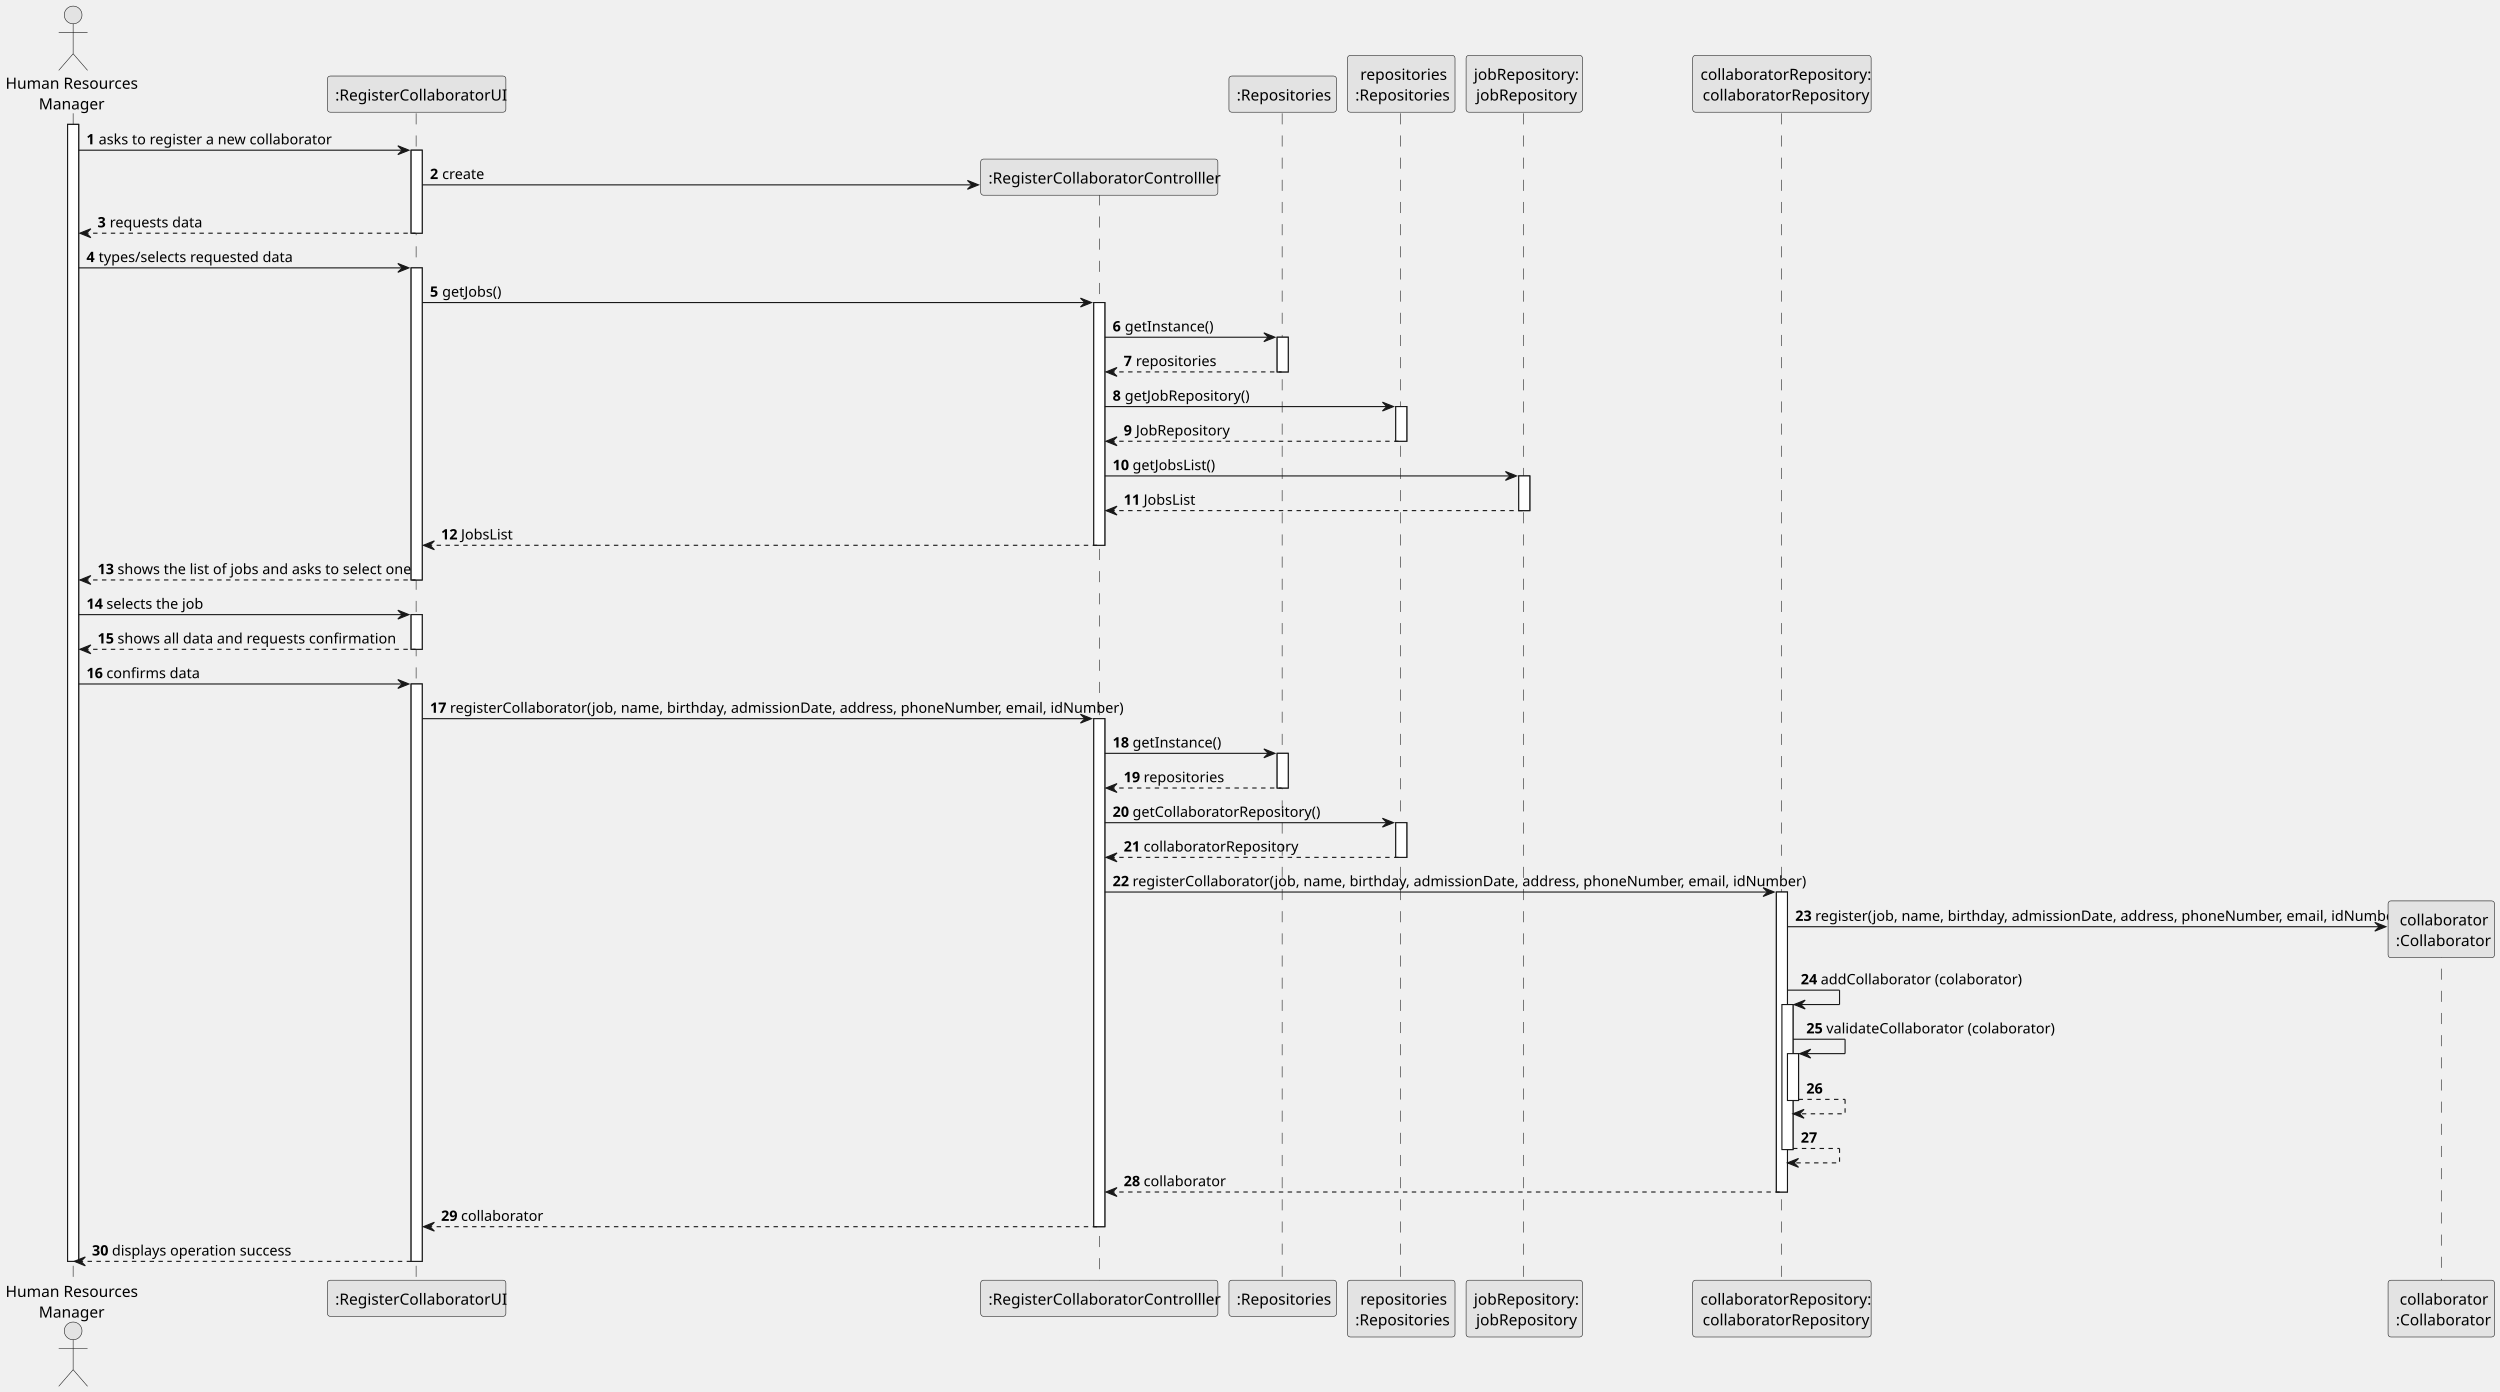
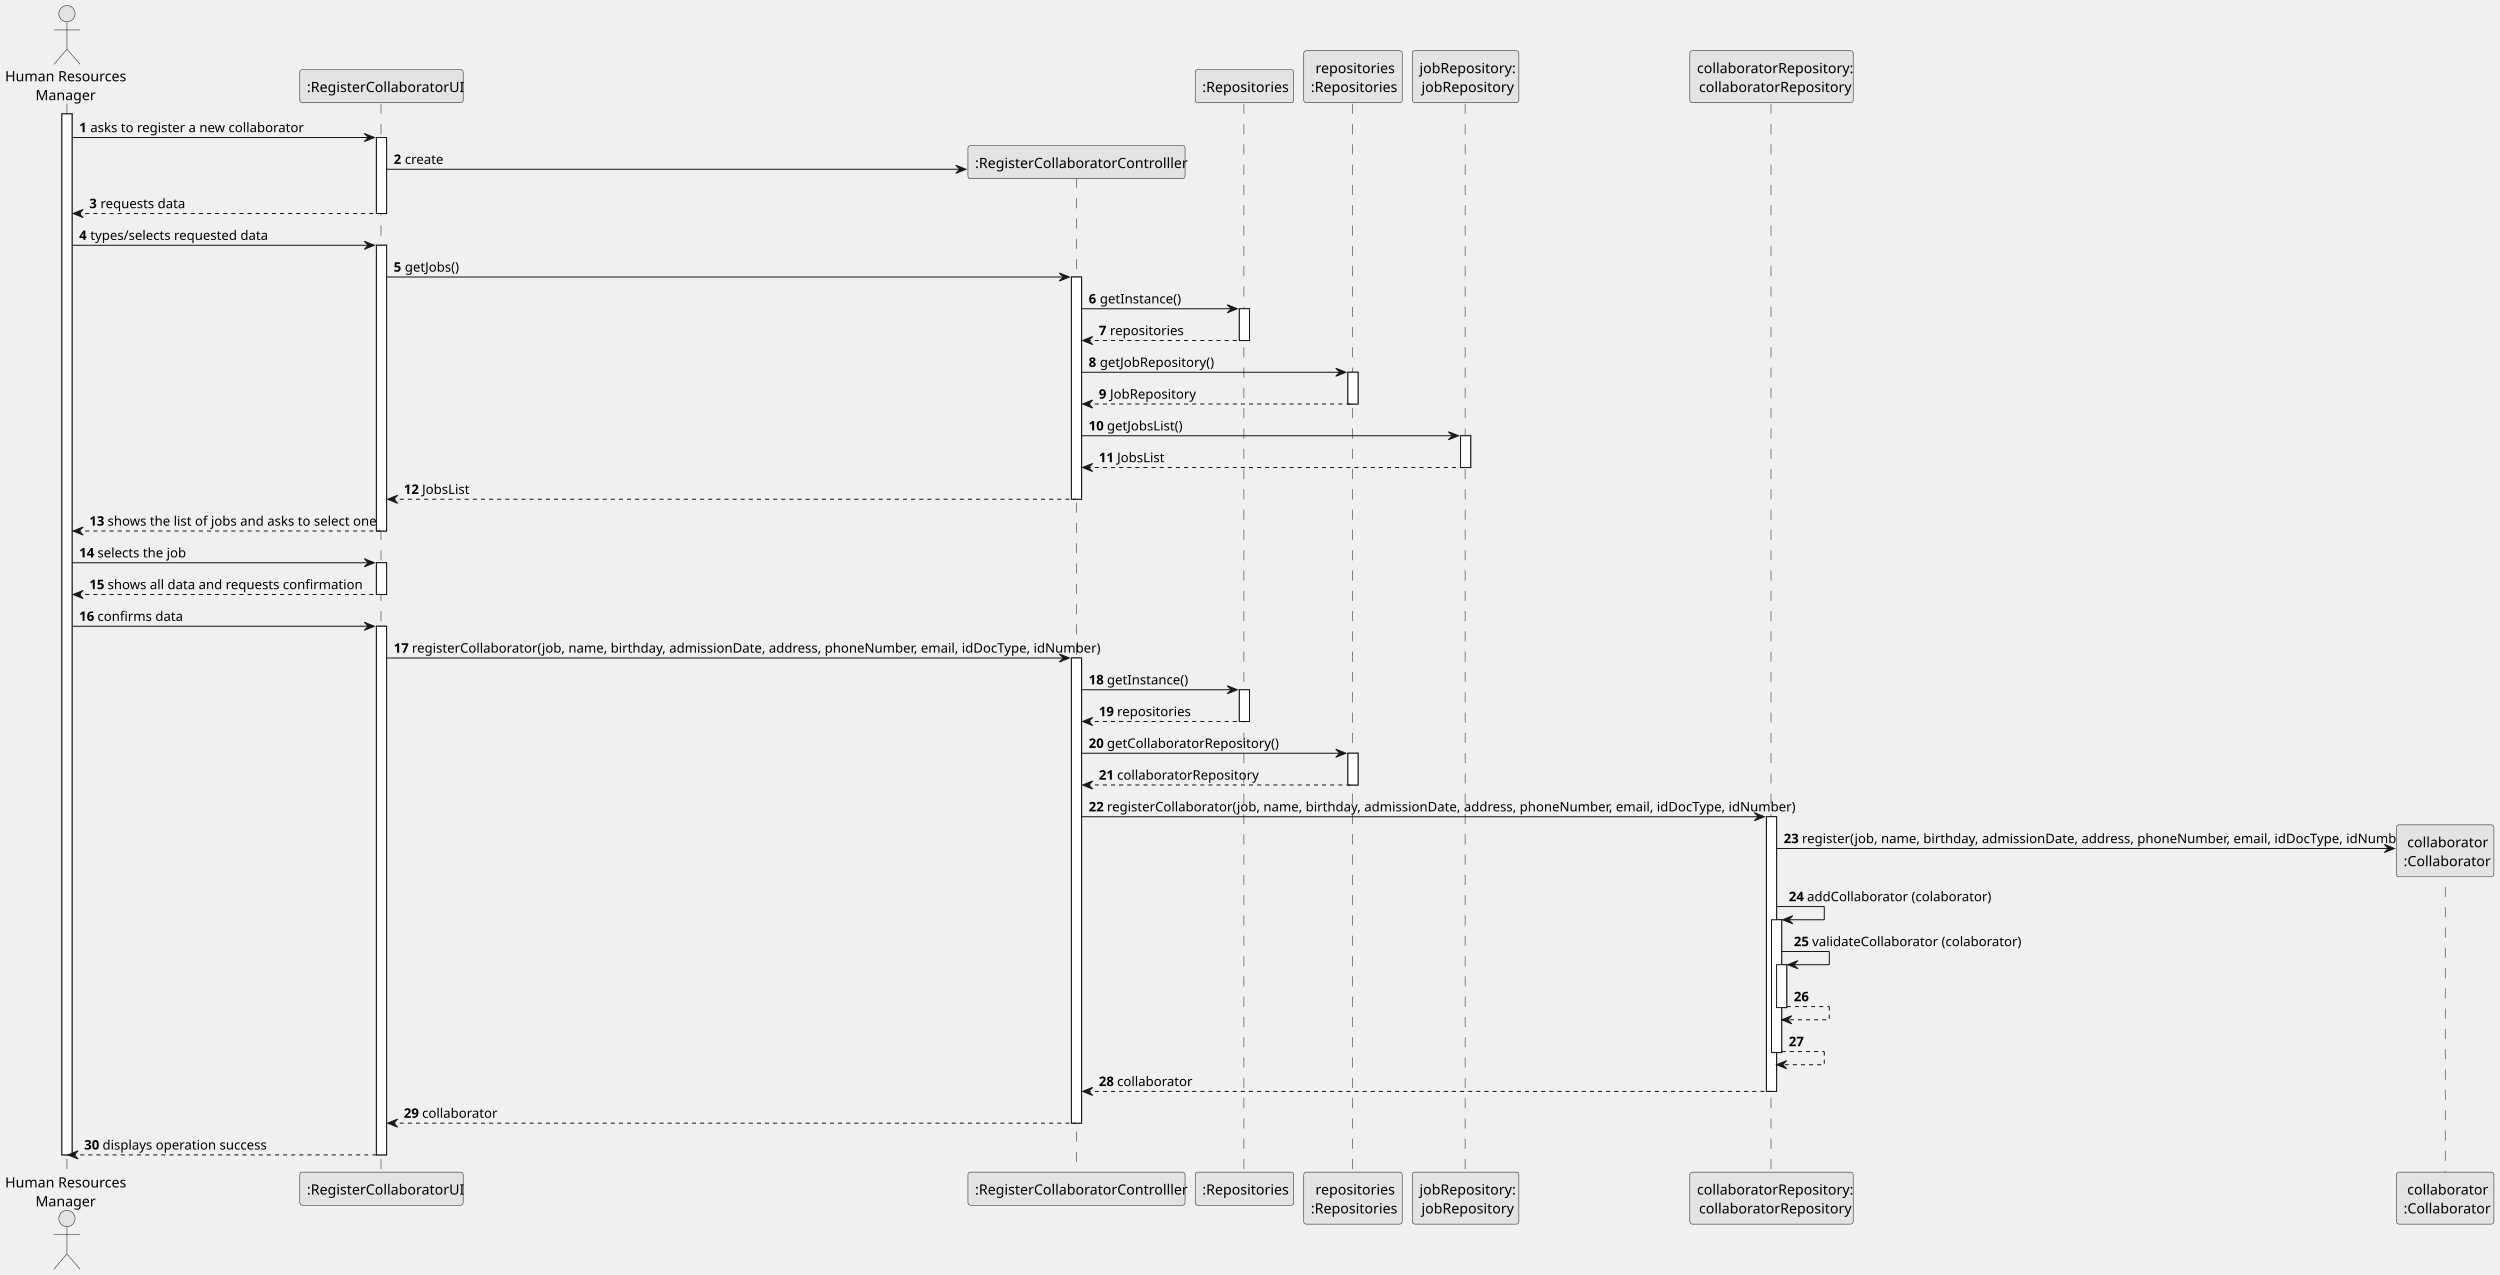
- <svg xmlns="http://www.w3.org/2000/svg" contentStyleType="text/css" height="628.5px" preserveAspectRatio="none" style="width:1128px;height:628px;background:#FFFFFF;" version="1.1" viewBox="0 0 1128 628" width="1128.5px" zoomAndPan="magnify">
+ <svg xmlns="http://www.w3.org/2000/svg" contentStyleType="text/css" height="628.5px" preserveAspectRatio="none" style="width:1232px;height:628px;background:#FFFFFF;" version="1.1" viewBox="0 0 1232 628" width="1232px" zoomAndPan="magnify">
  <defs />
  <g>
    <rect fill="#FFFFFF" height="513.006" style="stroke:#181818;stroke-width:0.5;" width="5" x="30.5" y="56.121" />
    <rect fill="#FFFFFF" height="37.456" style="stroke:#181818;stroke-width:0.5;" width="5" x="185.5" y="67.767" />
    <rect fill="#FFFFFF" height="140.81" style="stroke:#181818;stroke-width:0.5;" width="5" x="185.5" y="120.868" />
    <rect fill="#FFFFFF" height="15.646" style="stroke:#181818;stroke-width:0.5;" width="5" x="185.5" y="277.323" />
    <rect fill="#FFFFFF" height="260.513" style="stroke:#181818;stroke-width:0.5;" width="5" x="185.5" y="308.614" />
-     <rect fill="#FFFFFF" height="109.519" style="stroke:#181818;stroke-width:0.5;" width="5" x="493.5" y="136.514" />
-     <rect fill="#FFFFFF" height="229.222" style="stroke:#181818;stroke-width:0.5;" width="5" x="493.5" y="324.26" />
-     <rect fill="#FFFFFF" height="15.646" style="stroke:#181818;stroke-width:0.5;" width="5" x="576.25" y="152.159" />
-     <rect fill="#FFFFFF" height="15.646" style="stroke:#181818;stroke-width:0.5;" width="5" x="576.25" y="339.905" />
-     <rect fill="#FFFFFF" height="15.646" style="stroke:#181818;stroke-width:0.5;" width="5" x="629.75" y="183.45" />
-     <rect fill="#FFFFFF" height="15.646" style="stroke:#181818;stroke-width:0.5;" width="5" x="629.75" y="371.196" />
-     <rect fill="#FFFFFF" height="15.646" style="stroke:#181818;stroke-width:0.5;" width="5" x="685.25" y="214.741" />
-     <rect fill="#FFFFFF" height="135.349" style="stroke:#181818;stroke-width:0.5;" width="5" x="801.5" y="402.487" />
-     <rect fill="#FFFFFF" height="65.436" style="stroke:#181818;stroke-width:0.5;" width="5" x="804" y="453.254" />
-     <rect fill="#FFFFFF" height="21.145" style="stroke:#181818;stroke-width:0.5;" width="5" x="806.5" y="475.399" />
+     <rect fill="#FFFFFF" height="109.519" style="stroke:#181818;stroke-width:0.5;" width="5" x="528" y="136.514" />
+     <rect fill="#FFFFFF" height="229.222" style="stroke:#181818;stroke-width:0.5;" width="5" x="528" y="324.26" />
+     <rect fill="#FFFFFF" height="15.646" style="stroke:#181818;stroke-width:0.5;" width="5" x="610.75" y="152.159" />
+     <rect fill="#FFFFFF" height="15.646" style="stroke:#181818;stroke-width:0.5;" width="5" x="610.75" y="339.905" />
+     <rect fill="#FFFFFF" height="15.646" style="stroke:#181818;stroke-width:0.5;" width="5" x="664.25" y="183.45" />
+     <rect fill="#FFFFFF" height="15.646" style="stroke:#181818;stroke-width:0.5;" width="5" x="664.25" y="371.196" />
+     <rect fill="#FFFFFF" height="15.646" style="stroke:#181818;stroke-width:0.5;" width="5" x="719.75" y="214.741" />
+     <rect fill="#FFFFFF" height="135.349" style="stroke:#181818;stroke-width:0.5;" width="5" x="870.5" y="402.487" />
+     <rect fill="#FFFFFF" height="65.436" style="stroke:#181818;stroke-width:0.5;" width="5" x="873" y="453.254" />
+     <rect fill="#FFFFFF" height="21.145" style="stroke:#181818;stroke-width:0.5;" width="5" x="875.5" y="475.399" />
    <line style="stroke:#181818;stroke-width:0.25;stroke-dasharray:5.0,5.0;" x1="33" x2="33" y1="51.121" y2="578.127" />
    <line style="stroke:#181818;stroke-width:0.25;stroke-dasharray:5.0,5.0;" x1="187.75" x2="187.75" y1="51.121" y2="578.127" />
-     <line style="stroke:#181818;stroke-width:0.25;stroke-dasharray:5.0,5.0;" x1="496" x2="496" y1="87.672" y2="578.127" />
-     <line style="stroke:#181818;stroke-width:0.25;stroke-dasharray:5.0,5.0;" x1="578.5" x2="578.5" y1="51.121" y2="578.127" />
-     <line style="stroke:#181818;stroke-width:0.25;stroke-dasharray:5.0,5.0;" x1="632" x2="632" y1="51.121" y2="578.127" />
-     <line style="stroke:#181818;stroke-width:0.25;stroke-dasharray:5.0,5.0;" x1="687.5" x2="687.5" y1="51.121" y2="578.127" />
-     <line style="stroke:#181818;stroke-width:0.25;stroke-dasharray:5.0,5.0;" x1="803.75" x2="803.75" y1="51.121" y2="578.127" />
-     <line style="stroke:#181818;stroke-width:0.25;stroke-dasharray:5.0,5.0;" x1="1101.5" x2="1101.5" y1="427.048" y2="578.127" />
+     <line style="stroke:#181818;stroke-width:0.25;stroke-dasharray:5.0,5.0;" x1="530.5" x2="530.5" y1="87.672" y2="578.127" />
+     <line style="stroke:#181818;stroke-width:0.25;stroke-dasharray:5.0,5.0;" x1="613" x2="613" y1="51.121" y2="578.127" />
+     <line style="stroke:#181818;stroke-width:0.25;stroke-dasharray:5.0,5.0;" x1="666.5" x2="666.5" y1="51.121" y2="578.127" />
+     <line style="stroke:#181818;stroke-width:0.25;stroke-dasharray:5.0,5.0;" x1="722" x2="722" y1="51.121" y2="578.127" />
+     <line style="stroke:#181818;stroke-width:0.25;stroke-dasharray:5.0,5.0;" x1="872.75" x2="872.75" y1="51.121" y2="578.127" />
+     <line style="stroke:#181818;stroke-width:0.25;stroke-dasharray:5.0,5.0;" x1="1205" x2="1205" y1="427.048" y2="578.127" />
    <text fill="#000000" font-family="sans-serif" font-size="7" lengthAdjust="spacing" textLength="58" x="2.5" y="40.054">Human Resources</text>
    <text fill="#000000" font-family="sans-serif" font-size="7" lengthAdjust="spacing" textLength="28" x="17.5" y="49.364">Manager</text>
    <ellipse cx="33" cy="6.75" fill="#E3E3E3" rx="4" ry="4" style="stroke:#181818;stroke-width:0.25;" />
    <path d="M33,10.75 L33,24.25 M26.5,14.75 L39.5,14.75 M33,24.25 L26.5,31.75 M33,24.25 L39.5,31.75 " fill="none" style="stroke:#181818;stroke-width:0.25;" />
    <text fill="#000000" font-family="sans-serif" font-size="7" lengthAdjust="spacing" textLength="58" x="2.5" y="585.181">Human Resources</text>
    <text fill="#000000" font-family="sans-serif" font-size="7" lengthAdjust="spacing" textLength="28" x="17.5" y="594.491">Manager</text>
    <ellipse cx="33" cy="600.498" fill="#E3E3E3" rx="4" ry="4" style="stroke:#181818;stroke-width:0.25;" />
    <path d="M33,604.498 L33,617.998 M26.5,608.498 L39.5,608.498 M33,617.998 L26.5,625.498 M33,617.998 L39.5,625.498 " fill="none" style="stroke:#181818;stroke-width:0.25;" />
    <rect fill="#E3E3E3" height="16.311" rx="1.25" ry="1.25" style="stroke:#181818;stroke-width:0.25;" width="80.5" x="147.75" y="34.31" />
    <text fill="#000000" font-family="sans-serif" font-size="7" lengthAdjust="spacing" textLength="73.5" x="151.25" y="45.364">:RegisterCollaboratorUI</text>
    <rect fill="#E3E3E3" height="16.311" rx="1.25" ry="1.25" style="stroke:#181818;stroke-width:0.25;" width="80.5" x="147.75" y="577.627" />
    <text fill="#000000" font-family="sans-serif" font-size="7" lengthAdjust="spacing" textLength="73.5" x="151.25" y="588.681">:RegisterCollaboratorUI</text>
-     <rect fill="#E3E3E3" height="16.311" rx="1.25" ry="1.25" style="stroke:#181818;stroke-width:0.25;" width="107" x="442.5" y="577.627" />
-     <text fill="#000000" font-family="sans-serif" font-size="7" lengthAdjust="spacing" textLength="100" x="446" y="588.681">:RegisterCollaboratorControlller</text>
-     <rect fill="#E3E3E3" height="16.311" rx="1.25" ry="1.25" style="stroke:#181818;stroke-width:0.25;" width="48.5" x="554.5" y="34.31" />
-     <text fill="#000000" font-family="sans-serif" font-size="7" lengthAdjust="spacing" textLength="41.5" x="558" y="45.364">:Repositories</text>
-     <rect fill="#E3E3E3" height="16.311" rx="1.25" ry="1.25" style="stroke:#181818;stroke-width:0.25;" width="48.5" x="554.5" y="577.627" />
-     <text fill="#000000" font-family="sans-serif" font-size="7" lengthAdjust="spacing" textLength="41.5" x="558" y="588.681">:Repositories</text>
-     <rect fill="#E3E3E3" height="25.621" rx="1.25" ry="1.25" style="stroke:#181818;stroke-width:0.25;" width="48.5" x="608" y="25" />
-     <text fill="#000000" font-family="sans-serif" font-size="7" lengthAdjust="spacing" textLength="37" x="613.75" y="36.054">repositories</text>
-     <text fill="#000000" font-family="sans-serif" font-size="7" lengthAdjust="spacing" textLength="41.5" x="611.5" y="45.364">:Repositories</text>
-     <rect fill="#E3E3E3" height="25.621" rx="1.25" ry="1.25" style="stroke:#181818;stroke-width:0.25;" width="48.5" x="608" y="577.627" />
-     <text fill="#000000" font-family="sans-serif" font-size="7" lengthAdjust="spacing" textLength="37" x="613.75" y="588.681">repositories</text>
-     <text fill="#000000" font-family="sans-serif" font-size="7" lengthAdjust="spacing" textLength="41.5" x="611.5" y="597.991">:Repositories</text>
-     <rect fill="#E3E3E3" height="25.621" rx="1.25" ry="1.25" style="stroke:#181818;stroke-width:0.25;" width="52.5" x="661.5" y="25" />
-     <text fill="#000000" font-family="sans-serif" font-size="7" lengthAdjust="spacing" textLength="45.5" x="665" y="36.054">jobRepository:</text>
-     <text fill="#000000" font-family="sans-serif" font-size="7" lengthAdjust="spacing" textLength="43.5" x="666" y="45.364">jobRepository</text>
-     <rect fill="#E3E3E3" height="25.621" rx="1.25" ry="1.25" style="stroke:#181818;stroke-width:0.25;" width="52.5" x="661.5" y="577.627" />
-     <text fill="#000000" font-family="sans-serif" font-size="7" lengthAdjust="spacing" textLength="45.5" x="665" y="588.681">jobRepository:</text>
-     <text fill="#000000" font-family="sans-serif" font-size="7" lengthAdjust="spacing" textLength="43.5" x="666" y="597.991">jobRepository</text>
-     <rect fill="#E3E3E3" height="25.621" rx="1.25" ry="1.25" style="stroke:#181818;stroke-width:0.25;" width="80.5" x="763.75" y="25" />
-     <text fill="#000000" font-family="sans-serif" font-size="7" lengthAdjust="spacing" textLength="73.5" x="767.25" y="36.054">collaboratorRepository:</text>
-     <text fill="#000000" font-family="sans-serif" font-size="7" lengthAdjust="spacing" textLength="71.5" x="768.25" y="45.364">collaboratorRepository</text>
-     <rect fill="#E3E3E3" height="25.621" rx="1.25" ry="1.25" style="stroke:#181818;stroke-width:0.25;" width="80.5" x="763.75" y="577.627" />
-     <text fill="#000000" font-family="sans-serif" font-size="7" lengthAdjust="spacing" textLength="73.5" x="767.25" y="588.681">collaboratorRepository:</text>
-     <text fill="#000000" font-family="sans-serif" font-size="7" lengthAdjust="spacing" textLength="71.5" x="768.25" y="597.991">collaboratorRepository</text>
-     <rect fill="#E3E3E3" height="25.621" rx="1.25" ry="1.25" style="stroke:#181818;stroke-width:0.25;" width="48" x="1077.5" y="577.627" />
-     <text fill="#000000" font-family="sans-serif" font-size="7" lengthAdjust="spacing" textLength="37.5" x="1082.75" y="588.681">collaborator</text>
-     <text fill="#000000" font-family="sans-serif" font-size="7" lengthAdjust="spacing" textLength="41" x="1081" y="597.991">:Collaborator</text>
+     <rect fill="#E3E3E3" height="16.311" rx="1.25" ry="1.25" style="stroke:#181818;stroke-width:0.25;" width="107" x="477" y="577.627" />
+     <text fill="#000000" font-family="sans-serif" font-size="7" lengthAdjust="spacing" textLength="100" x="480.5" y="588.681">:RegisterCollaboratorControlller</text>
+     <rect fill="#E3E3E3" height="16.311" rx="1.25" ry="1.25" style="stroke:#181818;stroke-width:0.25;" width="48.5" x="589" y="34.31" />
+     <text fill="#000000" font-family="sans-serif" font-size="7" lengthAdjust="spacing" textLength="41.5" x="592.5" y="45.364">:Repositories</text>
+     <rect fill="#E3E3E3" height="16.311" rx="1.25" ry="1.25" style="stroke:#181818;stroke-width:0.25;" width="48.5" x="589" y="577.627" />
+     <text fill="#000000" font-family="sans-serif" font-size="7" lengthAdjust="spacing" textLength="41.5" x="592.5" y="588.681">:Repositories</text>
+     <rect fill="#E3E3E3" height="25.621" rx="1.25" ry="1.25" style="stroke:#181818;stroke-width:0.25;" width="48.5" x="642.5" y="25" />
+     <text fill="#000000" font-family="sans-serif" font-size="7" lengthAdjust="spacing" textLength="37" x="648.25" y="36.054">repositories</text>
+     <text fill="#000000" font-family="sans-serif" font-size="7" lengthAdjust="spacing" textLength="41.5" x="646" y="45.364">:Repositories</text>
+     <rect fill="#E3E3E3" height="25.621" rx="1.25" ry="1.25" style="stroke:#181818;stroke-width:0.25;" width="48.5" x="642.5" y="577.627" />
+     <text fill="#000000" font-family="sans-serif" font-size="7" lengthAdjust="spacing" textLength="37" x="648.25" y="588.681">repositories</text>
+     <text fill="#000000" font-family="sans-serif" font-size="7" lengthAdjust="spacing" textLength="41.5" x="646" y="597.991">:Repositories</text>
+     <rect fill="#E3E3E3" height="25.621" rx="1.25" ry="1.25" style="stroke:#181818;stroke-width:0.25;" width="52.5" x="696" y="25" />
+     <text fill="#000000" font-family="sans-serif" font-size="7" lengthAdjust="spacing" textLength="45.5" x="699.5" y="36.054">jobRepository:</text>
+     <text fill="#000000" font-family="sans-serif" font-size="7" lengthAdjust="spacing" textLength="43.5" x="700.5" y="45.364">jobRepository</text>
+     <rect fill="#E3E3E3" height="25.621" rx="1.25" ry="1.25" style="stroke:#181818;stroke-width:0.25;" width="52.5" x="696" y="577.627" />
+     <text fill="#000000" font-family="sans-serif" font-size="7" lengthAdjust="spacing" textLength="45.5" x="699.5" y="588.681">jobRepository:</text>
+     <text fill="#000000" font-family="sans-serif" font-size="7" lengthAdjust="spacing" textLength="43.5" x="700.5" y="597.991">jobRepository</text>
+     <rect fill="#E3E3E3" height="25.621" rx="1.25" ry="1.25" style="stroke:#181818;stroke-width:0.25;" width="80.5" x="832.75" y="25" />
+     <text fill="#000000" font-family="sans-serif" font-size="7" lengthAdjust="spacing" textLength="73.5" x="836.25" y="36.054">collaboratorRepository:</text>
+     <text fill="#000000" font-family="sans-serif" font-size="7" lengthAdjust="spacing" textLength="71.5" x="837.25" y="45.364">collaboratorRepository</text>
+     <rect fill="#E3E3E3" height="25.621" rx="1.25" ry="1.25" style="stroke:#181818;stroke-width:0.25;" width="80.5" x="832.75" y="577.627" />
+     <text fill="#000000" font-family="sans-serif" font-size="7" lengthAdjust="spacing" textLength="73.5" x="836.25" y="588.681">collaboratorRepository:</text>
+     <text fill="#000000" font-family="sans-serif" font-size="7" lengthAdjust="spacing" textLength="71.5" x="837.25" y="597.991">collaboratorRepository</text>
+     <rect fill="#E3E3E3" height="25.621" rx="1.25" ry="1.25" style="stroke:#181818;stroke-width:0.25;" width="48" x="1181" y="577.627" />
+     <text fill="#000000" font-family="sans-serif" font-size="7" lengthAdjust="spacing" textLength="37.5" x="1186.25" y="588.681">collaborator</text>
+     <text fill="#000000" font-family="sans-serif" font-size="7" lengthAdjust="spacing" textLength="41" x="1184.5" y="597.991">:Collaborator</text>
    <rect fill="#FFFFFF" height="513.006" style="stroke:#181818;stroke-width:0.5;" width="5" x="30.5" y="56.121" />
    <rect fill="#FFFFFF" height="37.456" style="stroke:#181818;stroke-width:0.5;" width="5" x="185.5" y="67.767" />
    <rect fill="#FFFFFF" height="140.81" style="stroke:#181818;stroke-width:0.5;" width="5" x="185.5" y="120.868" />
    <rect fill="#FFFFFF" height="15.646" style="stroke:#181818;stroke-width:0.5;" width="5" x="185.5" y="277.323" />
    <rect fill="#FFFFFF" height="260.513" style="stroke:#181818;stroke-width:0.5;" width="5" x="185.5" y="308.614" />
-     <rect fill="#FFFFFF" height="109.519" style="stroke:#181818;stroke-width:0.5;" width="5" x="493.5" y="136.514" />
-     <rect fill="#FFFFFF" height="229.222" style="stroke:#181818;stroke-width:0.5;" width="5" x="493.5" y="324.26" />
-     <rect fill="#FFFFFF" height="15.646" style="stroke:#181818;stroke-width:0.5;" width="5" x="576.25" y="152.159" />
-     <rect fill="#FFFFFF" height="15.646" style="stroke:#181818;stroke-width:0.5;" width="5" x="576.25" y="339.905" />
-     <rect fill="#FFFFFF" height="15.646" style="stroke:#181818;stroke-width:0.5;" width="5" x="629.75" y="183.45" />
-     <rect fill="#FFFFFF" height="15.646" style="stroke:#181818;stroke-width:0.5;" width="5" x="629.75" y="371.196" />
-     <rect fill="#FFFFFF" height="15.646" style="stroke:#181818;stroke-width:0.5;" width="5" x="685.25" y="214.741" />
-     <rect fill="#FFFFFF" height="135.349" style="stroke:#181818;stroke-width:0.5;" width="5" x="801.5" y="402.487" />
-     <rect fill="#FFFFFF" height="65.436" style="stroke:#181818;stroke-width:0.5;" width="5" x="804" y="453.254" />
-     <rect fill="#FFFFFF" height="21.145" style="stroke:#181818;stroke-width:0.5;" width="5" x="806.5" y="475.399" />
+     <rect fill="#FFFFFF" height="109.519" style="stroke:#181818;stroke-width:0.5;" width="5" x="528" y="136.514" />
+     <rect fill="#FFFFFF" height="229.222" style="stroke:#181818;stroke-width:0.5;" width="5" x="528" y="324.26" />
+     <rect fill="#FFFFFF" height="15.646" style="stroke:#181818;stroke-width:0.5;" width="5" x="610.75" y="152.159" />
+     <rect fill="#FFFFFF" height="15.646" style="stroke:#181818;stroke-width:0.5;" width="5" x="610.75" y="339.905" />
+     <rect fill="#FFFFFF" height="15.646" style="stroke:#181818;stroke-width:0.5;" width="5" x="664.25" y="183.45" />
+     <rect fill="#FFFFFF" height="15.646" style="stroke:#181818;stroke-width:0.5;" width="5" x="664.25" y="371.196" />
+     <rect fill="#FFFFFF" height="15.646" style="stroke:#181818;stroke-width:0.5;" width="5" x="719.75" y="214.741" />
+     <rect fill="#FFFFFF" height="135.349" style="stroke:#181818;stroke-width:0.5;" width="5" x="870.5" y="402.487" />
+     <rect fill="#FFFFFF" height="65.436" style="stroke:#181818;stroke-width:0.5;" width="5" x="873" y="453.254" />
+     <rect fill="#FFFFFF" height="21.145" style="stroke:#181818;stroke-width:0.5;" width="5" x="875.5" y="475.399" />
    <polygon fill="#181818" points="179.5,65.767,184.5,67.767,179.5,69.767,181.5,67.767" style="stroke:#181818;stroke-width:0.5;" />
    <line style="stroke:#181818;stroke-width:0.5;" x1="35.5" x2="182.5" y1="67.767" y2="67.767" />
    <text fill="#000000" font-family="sans-serif" font-size="6.5" font-weight="bold" lengthAdjust="spacing" textLength="3.5" x="39" y="65.135">1</text>
    <text fill="#000000" font-family="sans-serif" font-size="6.5" lengthAdjust="spacing" textLength="99.5" x="44.5" y="65.135">asks to register a new collaborator</text>
-     <polygon fill="#181818" points="436.5,81.412,441.5,83.412,436.5,85.412,438.5,83.412" style="stroke:#181818;stroke-width:0.5;" />
-     <line style="stroke:#181818;stroke-width:0.5;" x1="190.5" x2="439.5" y1="83.412" y2="83.412" />
+     <polygon fill="#181818" points="471,81.412,476,83.412,471,85.412,473,83.412" style="stroke:#181818;stroke-width:0.5;" />
+     <line style="stroke:#181818;stroke-width:0.5;" x1="190.5" x2="474" y1="83.412" y2="83.412" />
    <text fill="#000000" font-family="sans-serif" font-size="6.5" font-weight="bold" lengthAdjust="spacing" textLength="3.5" x="194" y="80.781">2</text>
    <text fill="#000000" font-family="sans-serif" font-size="6.5" lengthAdjust="spacing" textLength="18" x="199.5" y="80.781">create</text>
-     <rect fill="#E3E3E3" height="16.311" rx="1.25" ry="1.25" style="stroke:#181818;stroke-width:0.25;" width="107" x="442.5" y="71.767" />
-     <text fill="#000000" font-family="sans-serif" font-size="7" lengthAdjust="spacing" textLength="100" x="446" y="82.82">:RegisterCollaboratorControlller</text>
+     <rect fill="#E3E3E3" height="16.311" rx="1.25" ry="1.25" style="stroke:#181818;stroke-width:0.25;" width="107" x="477" y="71.767" />
+     <text fill="#000000" font-family="sans-serif" font-size="7" lengthAdjust="spacing" textLength="100" x="480.5" y="82.82">:RegisterCollaboratorControlller</text>
    <polygon fill="#181818" points="41,103.223,36,105.223,41,107.223,39,105.223" style="stroke:#181818;stroke-width:0.5;" />
    <line style="stroke:#181818;stroke-width:0.5;stroke-dasharray:2.0,2.0;" x1="38" x2="187.5" y1="105.223" y2="105.223" />
    <text fill="#000000" font-family="sans-serif" font-size="6.5" font-weight="bold" lengthAdjust="spacing" textLength="3.5" x="44" y="102.591">3</text>
    <text fill="#000000" font-family="sans-serif" font-size="6.5" lengthAdjust="spacing" textLength="39.5" x="49.5" y="102.591">requests data</text>
    <polygon fill="#181818" points="179.5,118.868,184.5,120.868,179.5,122.868,181.5,120.868" style="stroke:#181818;stroke-width:0.5;" />
    <line style="stroke:#181818;stroke-width:0.5;" x1="35.5" x2="182.5" y1="120.868" y2="120.868" />
    <text fill="#000000" font-family="sans-serif" font-size="6.5" font-weight="bold" lengthAdjust="spacing" textLength="3.5" x="39" y="118.237">4</text>
    <text fill="#000000" font-family="sans-serif" font-size="6.5" lengthAdjust="spacing" textLength="84" x="44.5" y="118.237">types/selects requested data</text>
-     <polygon fill="#181818" points="487.5,134.514,492.5,136.514,487.5,138.514,489.5,136.514" style="stroke:#181818;stroke-width:0.5;" />
-     <line style="stroke:#181818;stroke-width:0.5;" x1="190.5" x2="490.5" y1="136.514" y2="136.514" />
+     <polygon fill="#181818" points="522,134.514,527,136.514,522,138.514,524,136.514" style="stroke:#181818;stroke-width:0.5;" />
+     <line style="stroke:#181818;stroke-width:0.5;" x1="190.5" x2="525" y1="136.514" y2="136.514" />
    <text fill="#000000" font-family="sans-serif" font-size="6.5" font-weight="bold" lengthAdjust="spacing" textLength="3.5" x="194" y="133.882">5</text>
    <text fill="#000000" font-family="sans-serif" font-size="6.5" lengthAdjust="spacing" textLength="26.5" x="199.5" y="133.882">getJobs()</text>
-     <polygon fill="#181818" points="570.25,150.159,575.25,152.159,570.25,154.159,572.25,152.159" style="stroke:#181818;stroke-width:0.5;" />
-     <line style="stroke:#181818;stroke-width:0.5;" x1="498.5" x2="573.25" y1="152.159" y2="152.159" />
-     <text fill="#000000" font-family="sans-serif" font-size="6.5" font-weight="bold" lengthAdjust="spacing" textLength="3.5" x="502" y="149.528">6</text>
-     <text fill="#000000" font-family="sans-serif" font-size="6.5" lengthAdjust="spacing" textLength="37.5" x="507.5" y="149.528">getInstance()</text>
-     <polygon fill="#181818" points="504,165.805,499,167.805,504,169.805,502,167.805" style="stroke:#181818;stroke-width:0.5;" />
-     <line style="stroke:#181818;stroke-width:0.5;stroke-dasharray:2.0,2.0;" x1="501" x2="578.25" y1="167.805" y2="167.805" />
-     <text fill="#000000" font-family="sans-serif" font-size="6.5" font-weight="bold" lengthAdjust="spacing" textLength="3.5" x="507" y="165.173">7</text>
-     <text fill="#000000" font-family="sans-serif" font-size="6.5" lengthAdjust="spacing" textLength="33.5" x="512.5" y="165.173">repositories</text>
-     <polygon fill="#181818" points="623.75,181.45,628.75,183.45,623.75,185.45,625.75,183.45" style="stroke:#181818;stroke-width:0.5;" />
-     <line style="stroke:#181818;stroke-width:0.5;" x1="498.5" x2="626.75" y1="183.45" y2="183.45" />
-     <text fill="#000000" font-family="sans-serif" font-size="6.5" font-weight="bold" lengthAdjust="spacing" textLength="3.5" x="502" y="180.819">8</text>
-     <text fill="#000000" font-family="sans-serif" font-size="6.5" lengthAdjust="spacing" textLength="54" x="507.5" y="180.819">getJobRepository()</text>
-     <polygon fill="#181818" points="504,197.096,499,199.096,504,201.096,502,199.096" style="stroke:#181818;stroke-width:0.5;" />
-     <line style="stroke:#181818;stroke-width:0.5;stroke-dasharray:2.0,2.0;" x1="501" x2="631.75" y1="199.096" y2="199.096" />
-     <text fill="#000000" font-family="sans-serif" font-size="6.5" font-weight="bold" lengthAdjust="spacing" textLength="3.5" x="507" y="196.464">9</text>
-     <text fill="#000000" font-family="sans-serif" font-size="6.5" lengthAdjust="spacing" textLength="41" x="512.5" y="196.464">JobRepository</text>
-     <polygon fill="#181818" points="679.25,212.741,684.25,214.741,679.25,216.741,681.25,214.741" style="stroke:#181818;stroke-width:0.5;" />
-     <line style="stroke:#181818;stroke-width:0.5;" x1="498.5" x2="682.25" y1="214.741" y2="214.741" />
-     <text fill="#000000" font-family="sans-serif" font-size="6.5" font-weight="bold" lengthAdjust="spacing" textLength="7" x="502" y="212.11">10</text>
-     <text fill="#000000" font-family="sans-serif" font-size="6.5" lengthAdjust="spacing" textLength="37" x="511" y="212.11">getJobsList()</text>
-     <polygon fill="#181818" points="504,228.387,499,230.387,504,232.387,502,230.387" style="stroke:#181818;stroke-width:0.5;" />
-     <line style="stroke:#181818;stroke-width:0.5;stroke-dasharray:2.0,2.0;" x1="501" x2="687.25" y1="230.387" y2="230.387" />
-     <text fill="#000000" font-family="sans-serif" font-size="6.5" font-weight="bold" lengthAdjust="spacing" textLength="7" x="507" y="227.755">11</text>
-     <text fill="#000000" font-family="sans-serif" font-size="6.5" lengthAdjust="spacing" textLength="24" x="516" y="227.755">JobsList</text>
+     <polygon fill="#181818" points="604.75,150.159,609.75,152.159,604.75,154.159,606.75,152.159" style="stroke:#181818;stroke-width:0.5;" />
+     <line style="stroke:#181818;stroke-width:0.5;" x1="533" x2="607.75" y1="152.159" y2="152.159" />
+     <text fill="#000000" font-family="sans-serif" font-size="6.5" font-weight="bold" lengthAdjust="spacing" textLength="3.5" x="536.5" y="149.528">6</text>
+     <text fill="#000000" font-family="sans-serif" font-size="6.5" lengthAdjust="spacing" textLength="37.5" x="542" y="149.528">getInstance()</text>
+     <polygon fill="#181818" points="538.5,165.805,533.5,167.805,538.5,169.805,536.5,167.805" style="stroke:#181818;stroke-width:0.5;" />
+     <line style="stroke:#181818;stroke-width:0.5;stroke-dasharray:2.0,2.0;" x1="535.5" x2="612.75" y1="167.805" y2="167.805" />
+     <text fill="#000000" font-family="sans-serif" font-size="6.5" font-weight="bold" lengthAdjust="spacing" textLength="3.5" x="541.5" y="165.173">7</text>
+     <text fill="#000000" font-family="sans-serif" font-size="6.5" lengthAdjust="spacing" textLength="33.5" x="547" y="165.173">repositories</text>
+     <polygon fill="#181818" points="658.25,181.45,663.25,183.45,658.25,185.45,660.25,183.45" style="stroke:#181818;stroke-width:0.5;" />
+     <line style="stroke:#181818;stroke-width:0.5;" x1="533" x2="661.25" y1="183.45" y2="183.45" />
+     <text fill="#000000" font-family="sans-serif" font-size="6.5" font-weight="bold" lengthAdjust="spacing" textLength="3.5" x="536.5" y="180.819">8</text>
+     <text fill="#000000" font-family="sans-serif" font-size="6.5" lengthAdjust="spacing" textLength="54" x="542" y="180.819">getJobRepository()</text>
+     <polygon fill="#181818" points="538.5,197.096,533.5,199.096,538.5,201.096,536.5,199.096" style="stroke:#181818;stroke-width:0.5;" />
+     <line style="stroke:#181818;stroke-width:0.5;stroke-dasharray:2.0,2.0;" x1="535.5" x2="666.25" y1="199.096" y2="199.096" />
+     <text fill="#000000" font-family="sans-serif" font-size="6.5" font-weight="bold" lengthAdjust="spacing" textLength="3.5" x="541.5" y="196.464">9</text>
+     <text fill="#000000" font-family="sans-serif" font-size="6.5" lengthAdjust="spacing" textLength="41" x="547" y="196.464">JobRepository</text>
+     <polygon fill="#181818" points="713.75,212.741,718.75,214.741,713.75,216.741,715.75,214.741" style="stroke:#181818;stroke-width:0.5;" />
+     <line style="stroke:#181818;stroke-width:0.5;" x1="533" x2="716.75" y1="214.741" y2="214.741" />
+     <text fill="#000000" font-family="sans-serif" font-size="6.5" font-weight="bold" lengthAdjust="spacing" textLength="7" x="536.5" y="212.11">10</text>
+     <text fill="#000000" font-family="sans-serif" font-size="6.5" lengthAdjust="spacing" textLength="37" x="545.5" y="212.11">getJobsList()</text>
+     <polygon fill="#181818" points="538.5,228.387,533.5,230.387,538.5,232.387,536.5,230.387" style="stroke:#181818;stroke-width:0.5;" />
+     <line style="stroke:#181818;stroke-width:0.5;stroke-dasharray:2.0,2.0;" x1="535.5" x2="721.75" y1="230.387" y2="230.387" />
+     <text fill="#000000" font-family="sans-serif" font-size="6.5" font-weight="bold" lengthAdjust="spacing" textLength="7" x="541.5" y="227.755">11</text>
+     <text fill="#000000" font-family="sans-serif" font-size="6.5" lengthAdjust="spacing" textLength="24" x="550.5" y="227.755">JobsList</text>
    <polygon fill="#181818" points="196,244.032,191,246.032,196,248.032,194,246.032" style="stroke:#181818;stroke-width:0.5;" />
-     <line style="stroke:#181818;stroke-width:0.5;stroke-dasharray:2.0,2.0;" x1="193" x2="495.5" y1="246.032" y2="246.032" />
+     <line style="stroke:#181818;stroke-width:0.5;stroke-dasharray:2.0,2.0;" x1="193" x2="530" y1="246.032" y2="246.032" />
    <text fill="#000000" font-family="sans-serif" font-size="6.5" font-weight="bold" lengthAdjust="spacing" textLength="7" x="199" y="243.401">12</text>
    <text fill="#000000" font-family="sans-serif" font-size="6.5" lengthAdjust="spacing" textLength="24" x="208" y="243.401">JobsList</text>
    <polygon fill="#181818" points="41,259.678,36,261.678,41,263.678,39,261.678" style="stroke:#181818;stroke-width:0.5;" />
    <line style="stroke:#181818;stroke-width:0.5;stroke-dasharray:2.0,2.0;" x1="38" x2="187.5" y1="261.678" y2="261.678" />
    <text fill="#000000" font-family="sans-serif" font-size="6.5" font-weight="bold" lengthAdjust="spacing" textLength="7" x="44" y="259.046">13</text>
    <text fill="#000000" font-family="sans-serif" font-size="6.5" lengthAdjust="spacing" textLength="129" x="53" y="259.046">shows the list of jobs and asks to select one</text>
    <polygon fill="#181818" points="179.5,275.323,184.5,277.323,179.5,279.323,181.5,277.323" style="stroke:#181818;stroke-width:0.5;" />
    <line style="stroke:#181818;stroke-width:0.5;" x1="35.5" x2="182.5" y1="277.323" y2="277.323" />
    <text fill="#000000" font-family="sans-serif" font-size="6.5" font-weight="bold" lengthAdjust="spacing" textLength="7" x="39" y="274.692">14</text>
    <text fill="#000000" font-family="sans-serif" font-size="6.5" lengthAdjust="spacing" textLength="42.5" x="48" y="274.692">selects the job</text>
    <polygon fill="#181818" points="41,290.969,36,292.969,41,294.969,39,292.969" style="stroke:#181818;stroke-width:0.5;" />
    <line style="stroke:#181818;stroke-width:0.5;stroke-dasharray:2.0,2.0;" x1="38" x2="187.5" y1="292.969" y2="292.969" />
    <text fill="#000000" font-family="sans-serif" font-size="6.5" font-weight="bold" lengthAdjust="spacing" textLength="7" x="44" y="290.337">15</text>
    <text fill="#000000" font-family="sans-serif" font-size="6.5" lengthAdjust="spacing" textLength="118" x="53" y="290.337">shows all data and requests confirmation</text>
    <polygon fill="#181818" points="179.5,306.614,184.5,308.614,179.5,310.614,181.5,308.614" style="stroke:#181818;stroke-width:0.5;" />
    <line style="stroke:#181818;stroke-width:0.5;" x1="35.5" x2="182.5" y1="308.614" y2="308.614" />
    <text fill="#000000" font-family="sans-serif" font-size="6.5" font-weight="bold" lengthAdjust="spacing" textLength="7" x="39" y="305.983">16</text>
    <text fill="#000000" font-family="sans-serif" font-size="6.5" lengthAdjust="spacing" textLength="39" x="48" y="305.983">confirms data</text>
-     <polygon fill="#181818" points="487.5,322.26,492.5,324.26,487.5,326.26,489.5,324.26" style="stroke:#181818;stroke-width:0.5;" />
-     <line style="stroke:#181818;stroke-width:0.5;" x1="190.5" x2="490.5" y1="324.26" y2="324.26" />
+     <polygon fill="#181818" points="522,322.26,527,324.26,522,326.26,524,324.26" style="stroke:#181818;stroke-width:0.5;" />
+     <line style="stroke:#181818;stroke-width:0.5;" x1="190.5" x2="525" y1="324.26" y2="324.26" />
    <text fill="#000000" font-family="sans-serif" font-size="6.5" font-weight="bold" lengthAdjust="spacing" textLength="7" x="194" y="321.628">17</text>
-     <text fill="#000000" font-family="sans-serif" font-size="6.5" lengthAdjust="spacing" textLength="284.5" x="203" y="321.628">registerCollaborator(job, name, birthday, admissionDate, address, phoneNumber, email, idNumber)</text>
-     <polygon fill="#181818" points="570.25,337.905,575.25,339.905,570.25,341.905,572.25,339.905" style="stroke:#181818;stroke-width:0.5;" />
-     <line style="stroke:#181818;stroke-width:0.5;" x1="498.5" x2="573.25" y1="339.905" y2="339.905" />
-     <text fill="#000000" font-family="sans-serif" font-size="6.5" font-weight="bold" lengthAdjust="spacing" textLength="7" x="502" y="337.274">18</text>
-     <text fill="#000000" font-family="sans-serif" font-size="6.5" lengthAdjust="spacing" textLength="37.5" x="511" y="337.274">getInstance()</text>
-     <polygon fill="#181818" points="504,353.551,499,355.551,504,357.551,502,355.551" style="stroke:#181818;stroke-width:0.5;" />
-     <line style="stroke:#181818;stroke-width:0.5;stroke-dasharray:2.0,2.0;" x1="501" x2="578.25" y1="355.551" y2="355.551" />
-     <text fill="#000000" font-family="sans-serif" font-size="6.5" font-weight="bold" lengthAdjust="spacing" textLength="7" x="507" y="352.919">19</text>
-     <text fill="#000000" font-family="sans-serif" font-size="6.5" lengthAdjust="spacing" textLength="33.5" x="516" y="352.919">repositories</text>
-     <polygon fill="#181818" points="623.75,369.196,628.75,371.196,623.75,373.196,625.75,371.196" style="stroke:#181818;stroke-width:0.5;" />
-     <line style="stroke:#181818;stroke-width:0.5;" x1="498.5" x2="626.75" y1="371.196" y2="371.196" />
-     <text fill="#000000" font-family="sans-serif" font-size="6.5" font-weight="bold" lengthAdjust="spacing" textLength="7" x="502" y="368.565">20</text>
-     <text fill="#000000" font-family="sans-serif" font-size="6.5" lengthAdjust="spacing" textLength="78.5" x="511" y="368.565">getCollaboratorRepository()</text>
-     <polygon fill="#181818" points="504,384.842,499,386.842,504,388.842,502,386.842" style="stroke:#181818;stroke-width:0.5;" />
-     <line style="stroke:#181818;stroke-width:0.5;stroke-dasharray:2.0,2.0;" x1="501" x2="631.75" y1="386.842" y2="386.842" />
-     <text fill="#000000" font-family="sans-serif" font-size="6.5" font-weight="bold" lengthAdjust="spacing" textLength="7" x="507" y="384.21">21</text>
-     <text fill="#000000" font-family="sans-serif" font-size="6.5" lengthAdjust="spacing" textLength="64.5" x="516" y="384.21">collaboratorRepository</text>
-     <polygon fill="#181818" points="795.5,400.487,800.5,402.487,795.5,404.487,797.5,402.487" style="stroke:#181818;stroke-width:0.5;" />
-     <line style="stroke:#181818;stroke-width:0.5;" x1="498.5" x2="798.5" y1="402.487" y2="402.487" />
-     <text fill="#000000" font-family="sans-serif" font-size="6.5" font-weight="bold" lengthAdjust="spacing" textLength="7" x="502" y="399.856">22</text>
-     <text fill="#000000" font-family="sans-serif" font-size="6.5" lengthAdjust="spacing" textLength="284.5" x="511" y="399.856">registerCollaborator(job, name, birthday, admissionDate, address, phoneNumber, email, idNumber)</text>
-     <polygon fill="#181818" points="1071.5,416.133,1076.5,418.133,1071.5,420.133,1073.5,418.133" style="stroke:#181818;stroke-width:0.5;" />
-     <line style="stroke:#181818;stroke-width:0.5;" x1="806.5" x2="1074.5" y1="418.133" y2="418.133" />
-     <text fill="#000000" font-family="sans-serif" font-size="6.5" font-weight="bold" lengthAdjust="spacing" textLength="7" x="810" y="415.502">23</text>
-     <text fill="#000000" font-family="sans-serif" font-size="6.5" lengthAdjust="spacing" textLength="250" x="819" y="415.502">register(job, name, birthday, admissionDate, address, phoneNumber, email, idNumber)</text>
-     <rect fill="#E3E3E3" height="25.621" rx="1.25" ry="1.25" style="stroke:#181818;stroke-width:0.25;" width="48" x="1077.5" y="406.487" />
-     <text fill="#000000" font-family="sans-serif" font-size="7" lengthAdjust="spacing" textLength="37.5" x="1082.75" y="417.541">collaborator</text>
-     <text fill="#000000" font-family="sans-serif" font-size="7" lengthAdjust="spacing" textLength="41" x="1081" y="426.852">:Collaborator</text>
-     <line style="stroke:#181818;stroke-width:0.5;" x1="806.5" x2="830" y1="446.754" y2="446.754" />
-     <line style="stroke:#181818;stroke-width:0.5;" x1="830" x2="830" y1="446.754" y2="453.254" />
-     <line style="stroke:#181818;stroke-width:0.5;" x1="809.5" x2="830" y1="453.254" y2="453.254" />
-     <polygon fill="#181818" points="814.5,451.254,809.5,453.254,814.5,455.254,812.5,453.254" style="stroke:#181818;stroke-width:0.5;" />
-     <text fill="#000000" font-family="sans-serif" font-size="6.5" font-weight="bold" lengthAdjust="spacing" textLength="7" x="812.5" y="444.123">24</text>
-     <text fill="#000000" font-family="sans-serif" font-size="6.5" lengthAdjust="spacing" textLength="83" x="821.5" y="444.123">addCollaborator (colaborator)</text>
-     <line style="stroke:#181818;stroke-width:0.5;" x1="809" x2="832.5" y1="468.899" y2="468.899" />
-     <line style="stroke:#181818;stroke-width:0.5;" x1="832.5" x2="832.5" y1="468.899" y2="475.399" />
-     <line style="stroke:#181818;stroke-width:0.5;" x1="812" x2="832.5" y1="475.399" y2="475.399" />
-     <polygon fill="#181818" points="817,473.399,812,475.399,817,477.399,815,475.399" style="stroke:#181818;stroke-width:0.5;" />
-     <text fill="#000000" font-family="sans-serif" font-size="6.5" font-weight="bold" lengthAdjust="spacing" textLength="7" x="815" y="466.268">25</text>
-     <text fill="#000000" font-family="sans-serif" font-size="6.5" lengthAdjust="spacing" textLength="94" x="824" y="466.268">validateCollaborator (colaborator)</text>
-     <line style="stroke:#181818;stroke-width:0.5;stroke-dasharray:2.0,2.0;" x1="811.5" x2="832.5" y1="496.045" y2="496.045" />
-     <line style="stroke:#181818;stroke-width:0.5;stroke-dasharray:2.0,2.0;" x1="832.5" x2="832.5" y1="496.045" y2="502.545" />
-     <line style="stroke:#181818;stroke-width:0.5;stroke-dasharray:2.0,2.0;" x1="809" x2="832.5" y1="502.545" y2="502.545" />
-     <polygon fill="#181818" points="814,500.545,809,502.545,814,504.545,812,502.545" style="stroke:#181818;stroke-width:0.5;" />
-     <text fill="#000000" font-family="sans-serif" font-size="6.5" font-weight="bold" lengthAdjust="spacing" textLength="7" x="815" y="493.414">26</text>
-     <text fill="#000000" font-family="sans-serif" font-size="6.5" lengthAdjust="spacing" textLength="2" x="824" y="493.414"> </text>
-     <line style="stroke:#181818;stroke-width:0.5;stroke-dasharray:2.0,2.0;" x1="809" x2="830" y1="518.19" y2="518.19" />
-     <line style="stroke:#181818;stroke-width:0.5;stroke-dasharray:2.0,2.0;" x1="830" x2="830" y1="518.19" y2="524.69" />
-     <line style="stroke:#181818;stroke-width:0.5;stroke-dasharray:2.0,2.0;" x1="806.5" x2="830" y1="524.69" y2="524.69" />
-     <polygon fill="#181818" points="811.5,522.69,806.5,524.69,811.5,526.69,809.5,524.69" style="stroke:#181818;stroke-width:0.5;" />
-     <text fill="#000000" font-family="sans-serif" font-size="6.5" font-weight="bold" lengthAdjust="spacing" textLength="7" x="812.5" y="515.559">27</text>
-     <text fill="#000000" font-family="sans-serif" font-size="6.5" lengthAdjust="spacing" textLength="2" x="821.5" y="515.559"> </text>
-     <polygon fill="#181818" points="504,535.836,499,537.836,504,539.836,502,537.836" style="stroke:#181818;stroke-width:0.5;" />
-     <line style="stroke:#181818;stroke-width:0.5;stroke-dasharray:2.0,2.0;" x1="501" x2="803.5" y1="537.836" y2="537.836" />
-     <text fill="#000000" font-family="sans-serif" font-size="6.5" font-weight="bold" lengthAdjust="spacing" textLength="7" x="507" y="535.205">28</text>
-     <text fill="#000000" font-family="sans-serif" font-size="6.5" lengthAdjust="spacing" textLength="33.5" x="516" y="535.205">collaborator</text>
+     <text fill="#000000" font-family="sans-serif" font-size="6.5" lengthAdjust="spacing" textLength="319" x="203" y="321.628">registerCollaborator(job, name, birthday, admissionDate, address, phoneNumber, email, idDocType, idNumber)</text>
+     <polygon fill="#181818" points="604.75,337.905,609.75,339.905,604.75,341.905,606.75,339.905" style="stroke:#181818;stroke-width:0.5;" />
+     <line style="stroke:#181818;stroke-width:0.5;" x1="533" x2="607.75" y1="339.905" y2="339.905" />
+     <text fill="#000000" font-family="sans-serif" font-size="6.5" font-weight="bold" lengthAdjust="spacing" textLength="7" x="536.5" y="337.274">18</text>
+     <text fill="#000000" font-family="sans-serif" font-size="6.5" lengthAdjust="spacing" textLength="37.5" x="545.5" y="337.274">getInstance()</text>
+     <polygon fill="#181818" points="538.5,353.551,533.5,355.551,538.5,357.551,536.5,355.551" style="stroke:#181818;stroke-width:0.5;" />
+     <line style="stroke:#181818;stroke-width:0.5;stroke-dasharray:2.0,2.0;" x1="535.5" x2="612.75" y1="355.551" y2="355.551" />
+     <text fill="#000000" font-family="sans-serif" font-size="6.5" font-weight="bold" lengthAdjust="spacing" textLength="7" x="541.5" y="352.919">19</text>
+     <text fill="#000000" font-family="sans-serif" font-size="6.5" lengthAdjust="spacing" textLength="33.5" x="550.5" y="352.919">repositories</text>
+     <polygon fill="#181818" points="658.25,369.196,663.25,371.196,658.25,373.196,660.25,371.196" style="stroke:#181818;stroke-width:0.5;" />
+     <line style="stroke:#181818;stroke-width:0.5;" x1="533" x2="661.25" y1="371.196" y2="371.196" />
+     <text fill="#000000" font-family="sans-serif" font-size="6.5" font-weight="bold" lengthAdjust="spacing" textLength="7" x="536.5" y="368.565">20</text>
+     <text fill="#000000" font-family="sans-serif" font-size="6.5" lengthAdjust="spacing" textLength="78.5" x="545.5" y="368.565">getCollaboratorRepository()</text>
+     <polygon fill="#181818" points="538.5,384.842,533.5,386.842,538.5,388.842,536.5,386.842" style="stroke:#181818;stroke-width:0.5;" />
+     <line style="stroke:#181818;stroke-width:0.5;stroke-dasharray:2.0,2.0;" x1="535.5" x2="666.25" y1="386.842" y2="386.842" />
+     <text fill="#000000" font-family="sans-serif" font-size="6.5" font-weight="bold" lengthAdjust="spacing" textLength="7" x="541.5" y="384.21">21</text>
+     <text fill="#000000" font-family="sans-serif" font-size="6.5" lengthAdjust="spacing" textLength="64.5" x="550.5" y="384.21">collaboratorRepository</text>
+     <polygon fill="#181818" points="864.5,400.487,869.5,402.487,864.5,404.487,866.5,402.487" style="stroke:#181818;stroke-width:0.5;" />
+     <line style="stroke:#181818;stroke-width:0.5;" x1="533" x2="867.5" y1="402.487" y2="402.487" />
+     <text fill="#000000" font-family="sans-serif" font-size="6.5" font-weight="bold" lengthAdjust="spacing" textLength="7" x="536.5" y="399.856">22</text>
+     <text fill="#000000" font-family="sans-serif" font-size="6.5" lengthAdjust="spacing" textLength="319" x="545.5" y="399.856">registerCollaborator(job, name, birthday, admissionDate, address, phoneNumber, email, idDocType, idNumber)</text>
+     <polygon fill="#181818" points="1175,416.133,1180,418.133,1175,420.133,1177,418.133" style="stroke:#181818;stroke-width:0.5;" />
+     <line style="stroke:#181818;stroke-width:0.5;" x1="875.5" x2="1178" y1="418.133" y2="418.133" />
+     <text fill="#000000" font-family="sans-serif" font-size="6.5" font-weight="bold" lengthAdjust="spacing" textLength="7" x="879" y="415.502">23</text>
+     <text fill="#000000" font-family="sans-serif" font-size="6.5" lengthAdjust="spacing" textLength="284.5" x="888" y="415.502">register(job, name, birthday, admissionDate, address, phoneNumber, email, idDocType, idNumber)</text>
+     <rect fill="#E3E3E3" height="25.621" rx="1.25" ry="1.25" style="stroke:#181818;stroke-width:0.25;" width="48" x="1181" y="406.487" />
+     <text fill="#000000" font-family="sans-serif" font-size="7" lengthAdjust="spacing" textLength="37.5" x="1186.25" y="417.541">collaborator</text>
+     <text fill="#000000" font-family="sans-serif" font-size="7" lengthAdjust="spacing" textLength="41" x="1184.5" y="426.852">:Collaborator</text>
+     <line style="stroke:#181818;stroke-width:0.5;" x1="875.5" x2="899" y1="446.754" y2="446.754" />
+     <line style="stroke:#181818;stroke-width:0.5;" x1="899" x2="899" y1="446.754" y2="453.254" />
+     <line style="stroke:#181818;stroke-width:0.5;" x1="878.5" x2="899" y1="453.254" y2="453.254" />
+     <polygon fill="#181818" points="883.5,451.254,878.5,453.254,883.5,455.254,881.5,453.254" style="stroke:#181818;stroke-width:0.5;" />
+     <text fill="#000000" font-family="sans-serif" font-size="6.5" font-weight="bold" lengthAdjust="spacing" textLength="7" x="881.5" y="444.123">24</text>
+     <text fill="#000000" font-family="sans-serif" font-size="6.5" lengthAdjust="spacing" textLength="83" x="890.5" y="444.123">addCollaborator (colaborator)</text>
+     <line style="stroke:#181818;stroke-width:0.5;" x1="878" x2="901.5" y1="468.899" y2="468.899" />
+     <line style="stroke:#181818;stroke-width:0.5;" x1="901.5" x2="901.5" y1="468.899" y2="475.399" />
+     <line style="stroke:#181818;stroke-width:0.5;" x1="881" x2="901.5" y1="475.399" y2="475.399" />
+     <polygon fill="#181818" points="886,473.399,881,475.399,886,477.399,884,475.399" style="stroke:#181818;stroke-width:0.5;" />
+     <text fill="#000000" font-family="sans-serif" font-size="6.5" font-weight="bold" lengthAdjust="spacing" textLength="7" x="884" y="466.268">25</text>
+     <text fill="#000000" font-family="sans-serif" font-size="6.5" lengthAdjust="spacing" textLength="94" x="893" y="466.268">validateCollaborator (colaborator)</text>
+     <line style="stroke:#181818;stroke-width:0.5;stroke-dasharray:2.0,2.0;" x1="880.5" x2="901.5" y1="496.045" y2="496.045" />
+     <line style="stroke:#181818;stroke-width:0.5;stroke-dasharray:2.0,2.0;" x1="901.5" x2="901.5" y1="496.045" y2="502.545" />
+     <line style="stroke:#181818;stroke-width:0.5;stroke-dasharray:2.0,2.0;" x1="878" x2="901.5" y1="502.545" y2="502.545" />
+     <polygon fill="#181818" points="883,500.545,878,502.545,883,504.545,881,502.545" style="stroke:#181818;stroke-width:0.5;" />
+     <text fill="#000000" font-family="sans-serif" font-size="6.5" font-weight="bold" lengthAdjust="spacing" textLength="7" x="884" y="493.414">26</text>
+     <text fill="#000000" font-family="sans-serif" font-size="6.5" lengthAdjust="spacing" textLength="2" x="893" y="493.414"> </text>
+     <line style="stroke:#181818;stroke-width:0.5;stroke-dasharray:2.0,2.0;" x1="878" x2="899" y1="518.19" y2="518.19" />
+     <line style="stroke:#181818;stroke-width:0.5;stroke-dasharray:2.0,2.0;" x1="899" x2="899" y1="518.19" y2="524.69" />
+     <line style="stroke:#181818;stroke-width:0.5;stroke-dasharray:2.0,2.0;" x1="875.5" x2="899" y1="524.69" y2="524.69" />
+     <polygon fill="#181818" points="880.5,522.69,875.5,524.69,880.5,526.69,878.5,524.69" style="stroke:#181818;stroke-width:0.5;" />
+     <text fill="#000000" font-family="sans-serif" font-size="6.5" font-weight="bold" lengthAdjust="spacing" textLength="7" x="881.5" y="515.559">27</text>
+     <text fill="#000000" font-family="sans-serif" font-size="6.5" lengthAdjust="spacing" textLength="2" x="890.5" y="515.559"> </text>
+     <polygon fill="#181818" points="538.5,535.836,533.5,537.836,538.5,539.836,536.5,537.836" style="stroke:#181818;stroke-width:0.5;" />
+     <line style="stroke:#181818;stroke-width:0.5;stroke-dasharray:2.0,2.0;" x1="535.5" x2="872.5" y1="537.836" y2="537.836" />
+     <text fill="#000000" font-family="sans-serif" font-size="6.5" font-weight="bold" lengthAdjust="spacing" textLength="7" x="541.5" y="535.205">28</text>
+     <text fill="#000000" font-family="sans-serif" font-size="6.5" lengthAdjust="spacing" textLength="33.5" x="550.5" y="535.205">collaborator</text>
    <polygon fill="#181818" points="196,551.481,191,553.481,196,555.481,194,553.481" style="stroke:#181818;stroke-width:0.5;" />
-     <line style="stroke:#181818;stroke-width:0.5;stroke-dasharray:2.0,2.0;" x1="193" x2="495.5" y1="553.481" y2="553.481" />
+     <line style="stroke:#181818;stroke-width:0.5;stroke-dasharray:2.0,2.0;" x1="193" x2="530" y1="553.481" y2="553.481" />
    <text fill="#000000" font-family="sans-serif" font-size="6.5" font-weight="bold" lengthAdjust="spacing" textLength="7" x="199" y="550.85">29</text>
    <text fill="#000000" font-family="sans-serif" font-size="6.5" lengthAdjust="spacing" textLength="33.5" x="208" y="550.85">collaborator</text>
    <polygon fill="#181818" points="38.5,567.127,33.5,569.127,38.5,571.127,36.5,569.127" style="stroke:#181818;stroke-width:0.5;" />
    <line style="stroke:#181818;stroke-width:0.5;stroke-dasharray:2.0,2.0;" x1="35.5" x2="187.5" y1="569.127" y2="569.127" />
    <text fill="#000000" font-family="sans-serif" font-size="6.5" font-weight="bold" lengthAdjust="spacing" textLength="7" x="41.5" y="566.496">30</text>
    <text fill="#000000" font-family="sans-serif" font-size="6.5" lengthAdjust="spacing" textLength="79" x="50.5" y="566.496">displays operation success</text>
  </g>
</svg>
